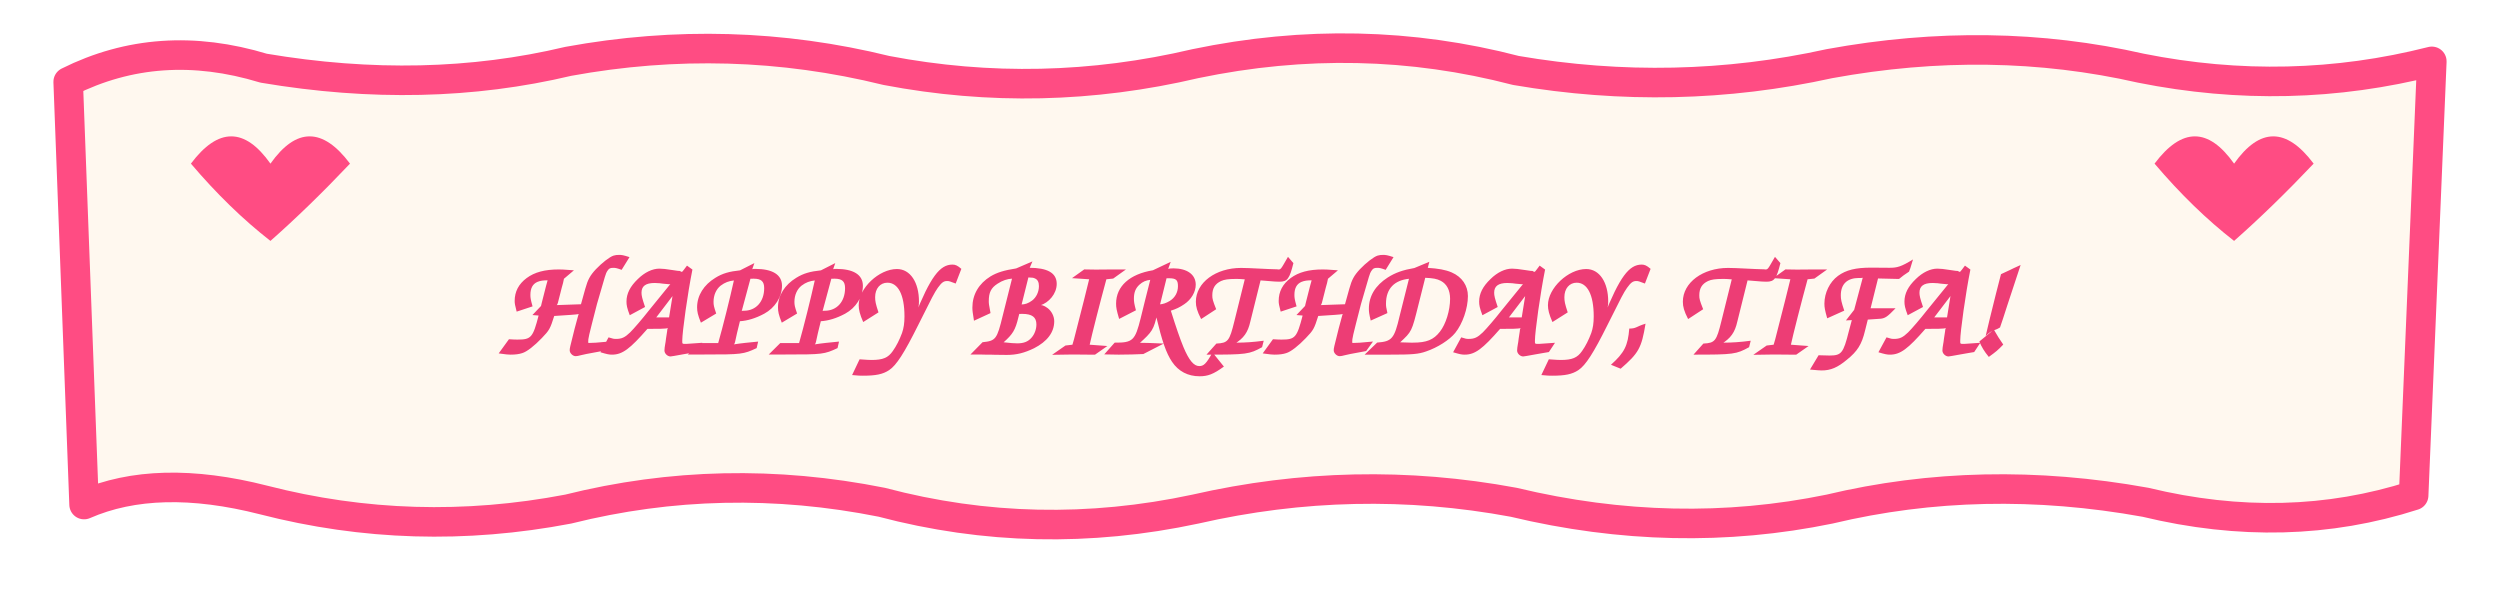
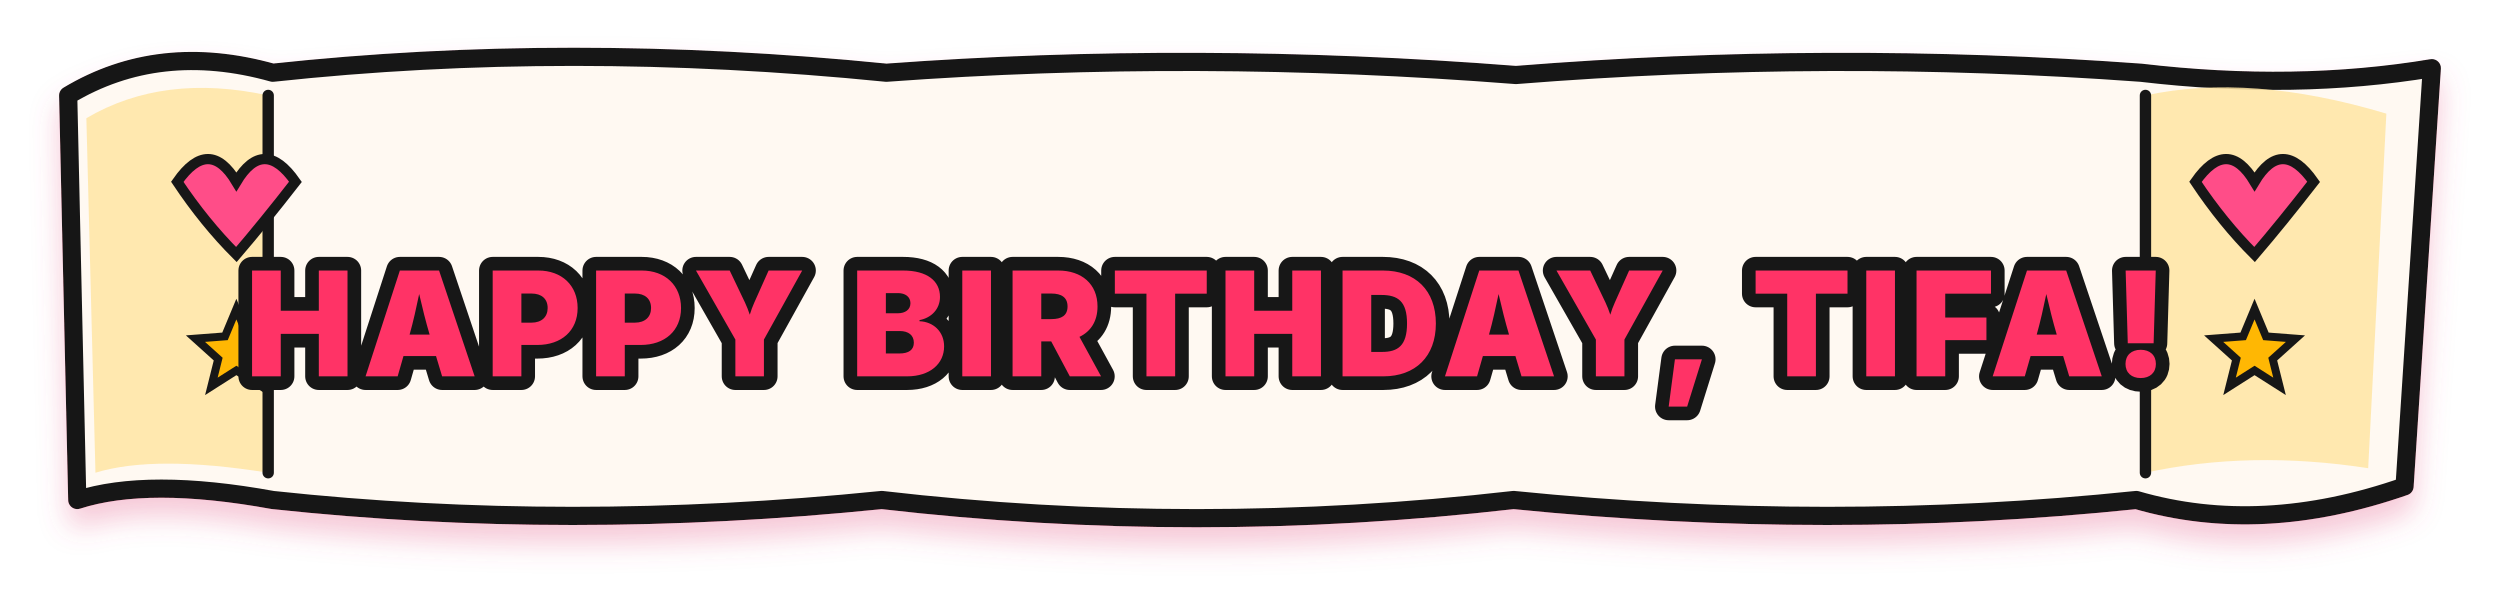
<svg xmlns="http://www.w3.org/2000/svg" width="1100" height="260" viewBox="0 0 1100 260">
-   <path d="M30 36 Q70 16 116 30 Q187 42 250 27 Q321 14 390 31 Q458 44 526 28 Q598 13 667 31 Q737 43 805 28 Q876 15 942 30 Q1007 43 1070 27 L1062 218 Q1006 236 944 221 Q872 208 805 224 Q737 238 666 221 Q596 208 526 224 Q456 239 388 221 Q318 207 250 224 Q182 237 116 220 Q69 208 37 222 Z" fill="#fff8ef" stroke="#ff4c83" stroke-width="13" stroke-linejoin="round" />
-   <path d="M84 72 Q102 48 119 72 Q136 48 154 72 Q136 91 119 106 Q101 92 84 72Z" fill="#ff4c83" />
-   <path d="M948 72 Q966 48 983 72 Q1000 48 1018 72 Q1000 91 983 106 Q965 92 948 72Z" fill="#ff4c83" />
-   <text x="550" y="140" text-anchor="middle" dominant-baseline="middle" font-family="Comic Sans MS, Segoe Print, cursive" font-size="61" font-weight="700" fill="#ed3d75" letter-spacing="1">HAPPY BIRTHDAY, TIFA!</text>
+   <defs>
+     <filter id="bannerShadow" x="-10%" y="-10%" width="125%" height="130%" filterUnits="userSpaceOnUse">
+       <feDropShadow dx="0" dy="8" stdDeviation="6" flood-color="#E25582" flood-opacity="0.32" />
+     </filter>
+   </defs>
+   <path d="M30 42 Q70 18 120 32 Q250 18 390 32 Q526 22 667 33 Q805 22 942 32 Q1010 40 1070 30 L1058 214 Q995 236 940 220 Q805 234 666 220 Q526 236 388 220 Q250 234 120 220 Q65 210 34 220 Z" fill="#FFF9F2" stroke="#171717" stroke-width="8" stroke-linejoin="round" filter="url(#bannerShadow)" />
+   <path d="M38 52 Q72 32 118 42 L118 208 Q68 200 42 208 Z" fill="#FFE5A3" opacity="0.85" />
+   <path d="M944 42 Q990 32 1050 50 L1042 206 Q990 198 944 208 Z" fill="#FFE5A3" opacity="0.85" />
+   <line x1="118" y1="42" x2="118" y2="208" stroke="#171717" stroke-width="5" stroke-linecap="round" />
+   <line x1="944" y1="42" x2="944" y2="208" stroke="#171717" stroke-width="5" stroke-linecap="round" />
+   <path d="M78 80 Q92 60 104 80 Q116 60 130 80 Q116 98 104 112 Q90 98 78 80Z" fill="#FF4D88" stroke="#171717" stroke-width="4.5" />
+   <path d="M966 80 Q980 60 992 80 Q1004 60 1018 80 Q1004 98 992 112 Q978 98 966 80Z" fill="#FF4D88" stroke="#171717" stroke-width="4.5" />
+   <polygon points="104,136 109,148 122,149 112,158 115,170 104,163 93,170 96,158 86,149 99,148" fill="#FFB703" stroke="#171717" stroke-width="3.5" />
+   <polygon points="992,136 997,148 1010,149 1000,158 1003,170 992,163 981,170 984,158 974,149 987,148" fill="#FFB703" stroke="#171717" stroke-width="3.5" />
+   <text x="531" y="141" text-anchor="middle" dominant-baseline="middle" font-family="system-ui, -apple-system, 'Comic Neue', 'Libre Franklin', 'Arial Rounded MT Bold', 'Montserrat', sans-serif" font-size="64" font-weight="900" fill="#171717" stroke="#171717" stroke-width="12" stroke-linejoin="round" letter-spacing="3.5">HAPPY BIRTHDAY, TIFA!</text>
+   <text x="531" y="141" text-anchor="middle" dominant-baseline="middle" font-family="system-ui, -apple-system, 'Comic Neue', 'Libre Franklin', 'Arial Rounded MT Bold', 'Montserrat', sans-serif" font-size="64" font-weight="900" fill="#FF3366" letter-spacing="3.5">HAPPY BIRTHDAY, TIFA!</text>
</svg>
